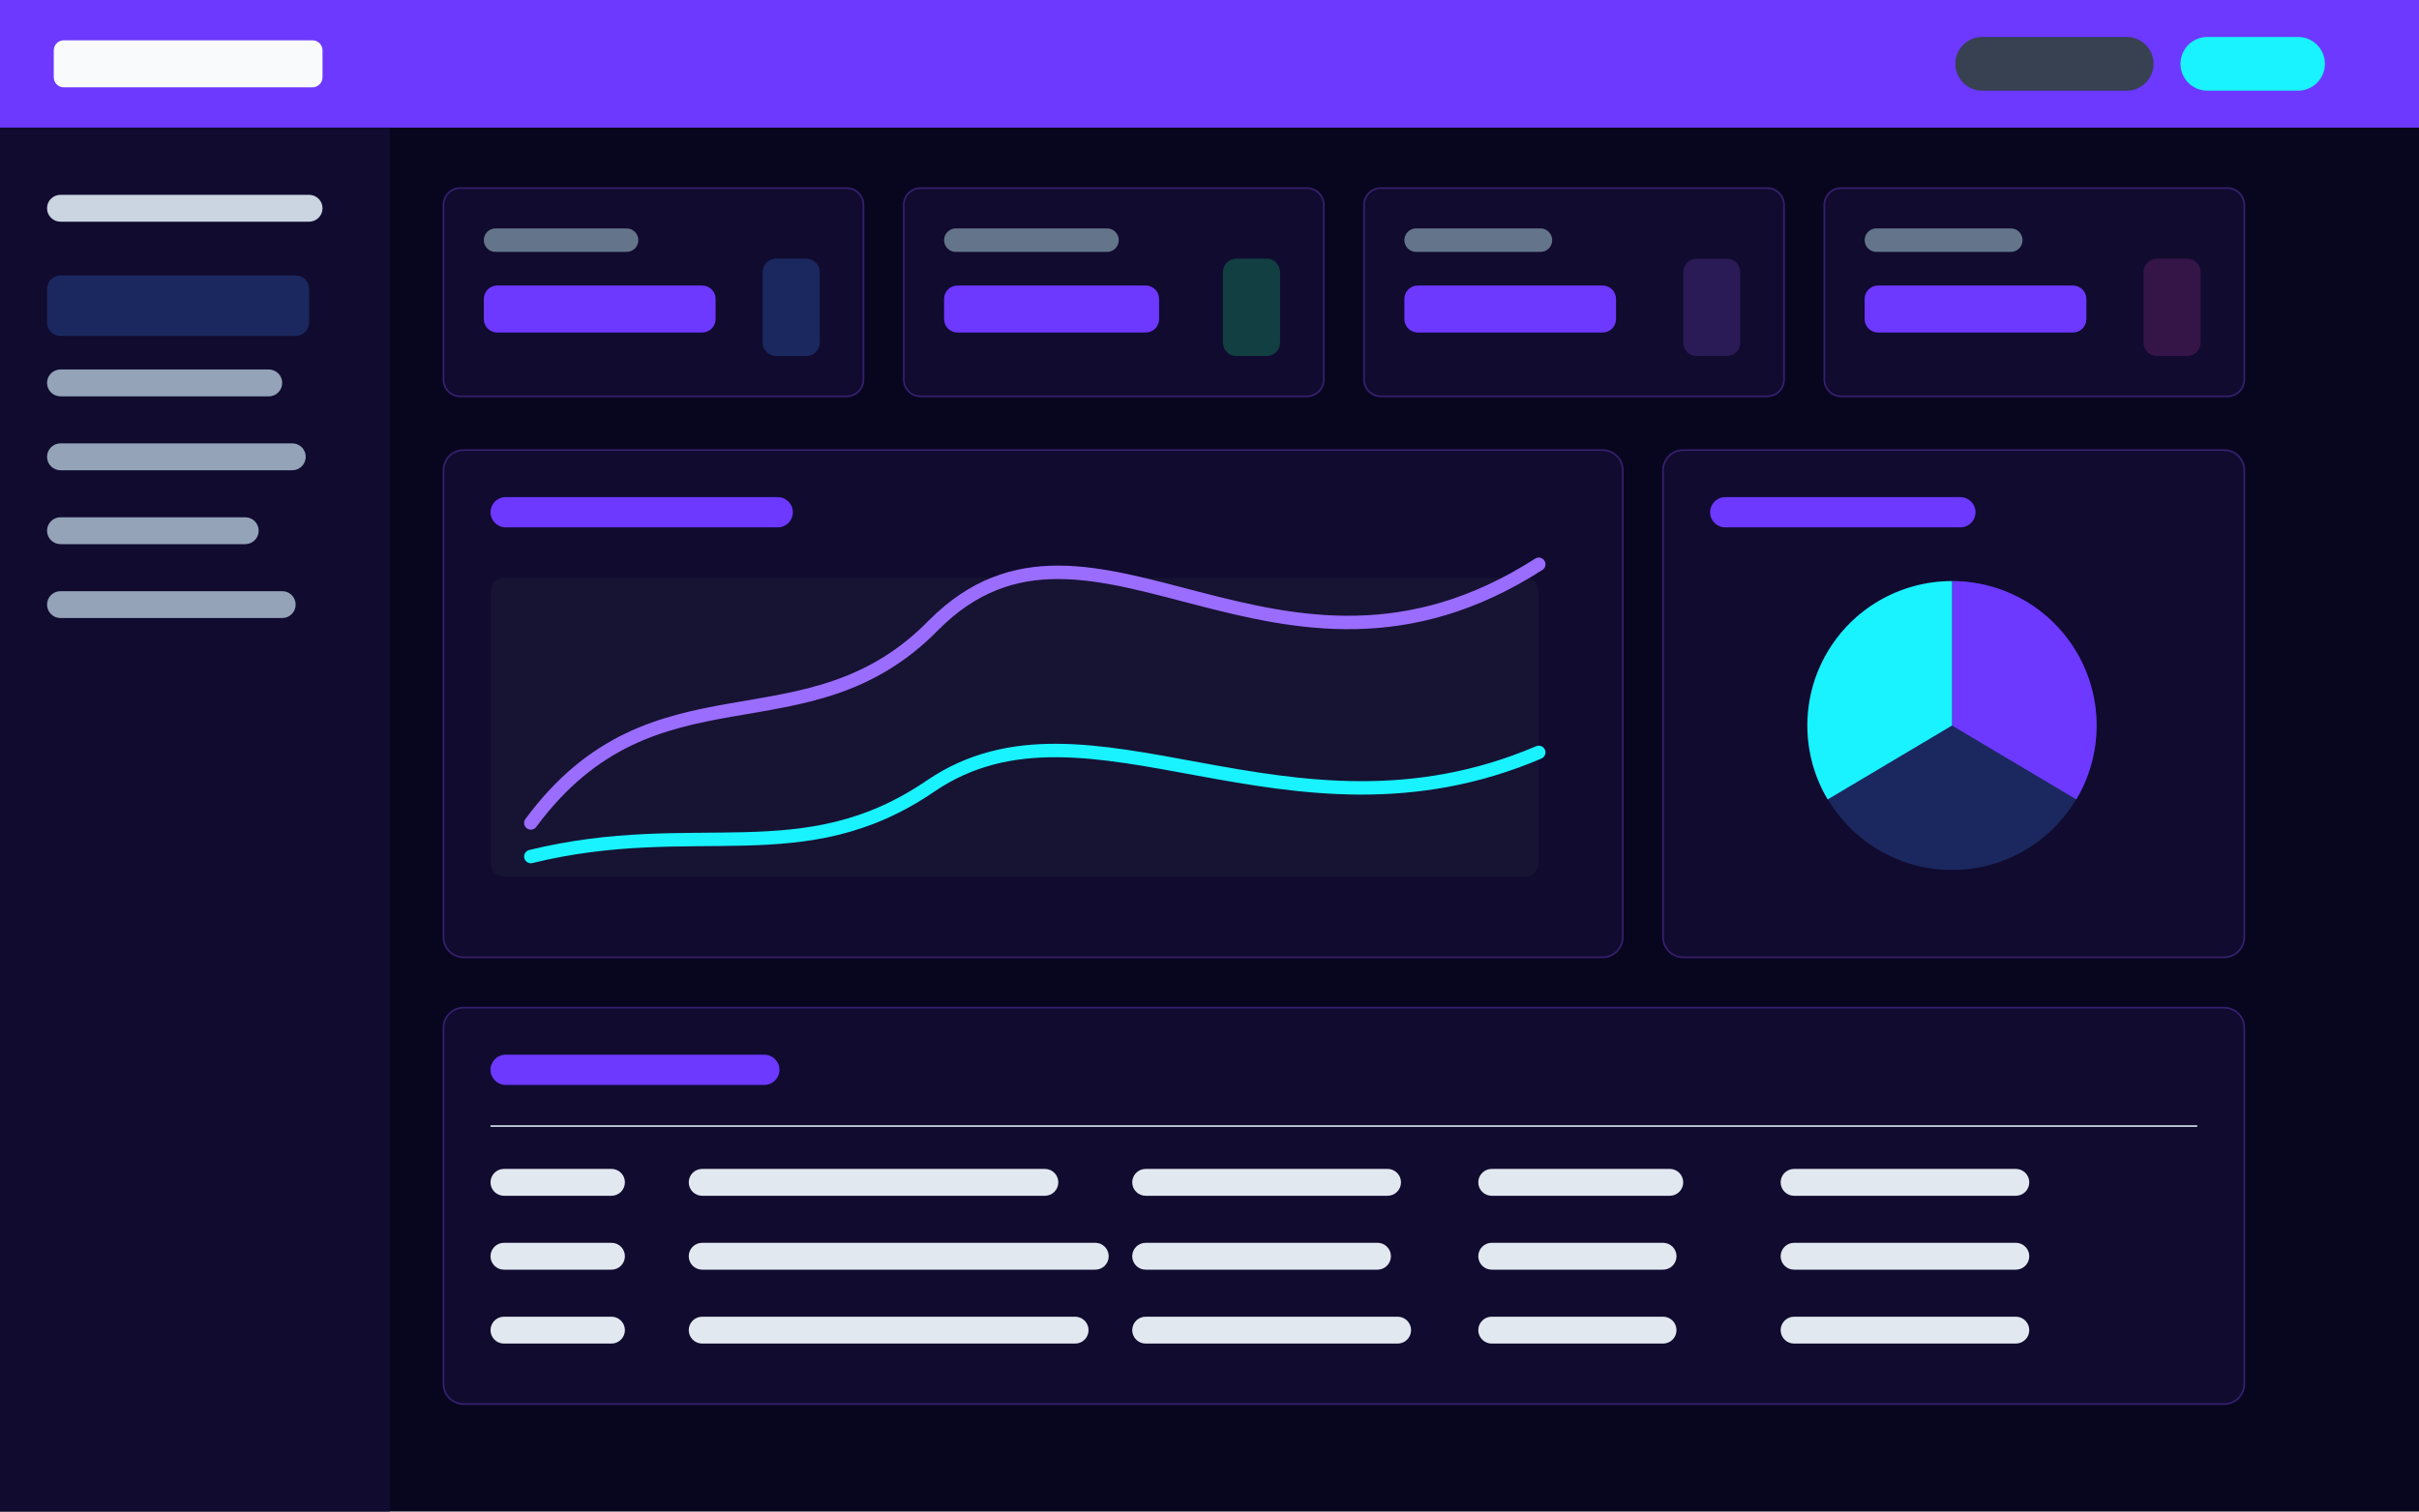
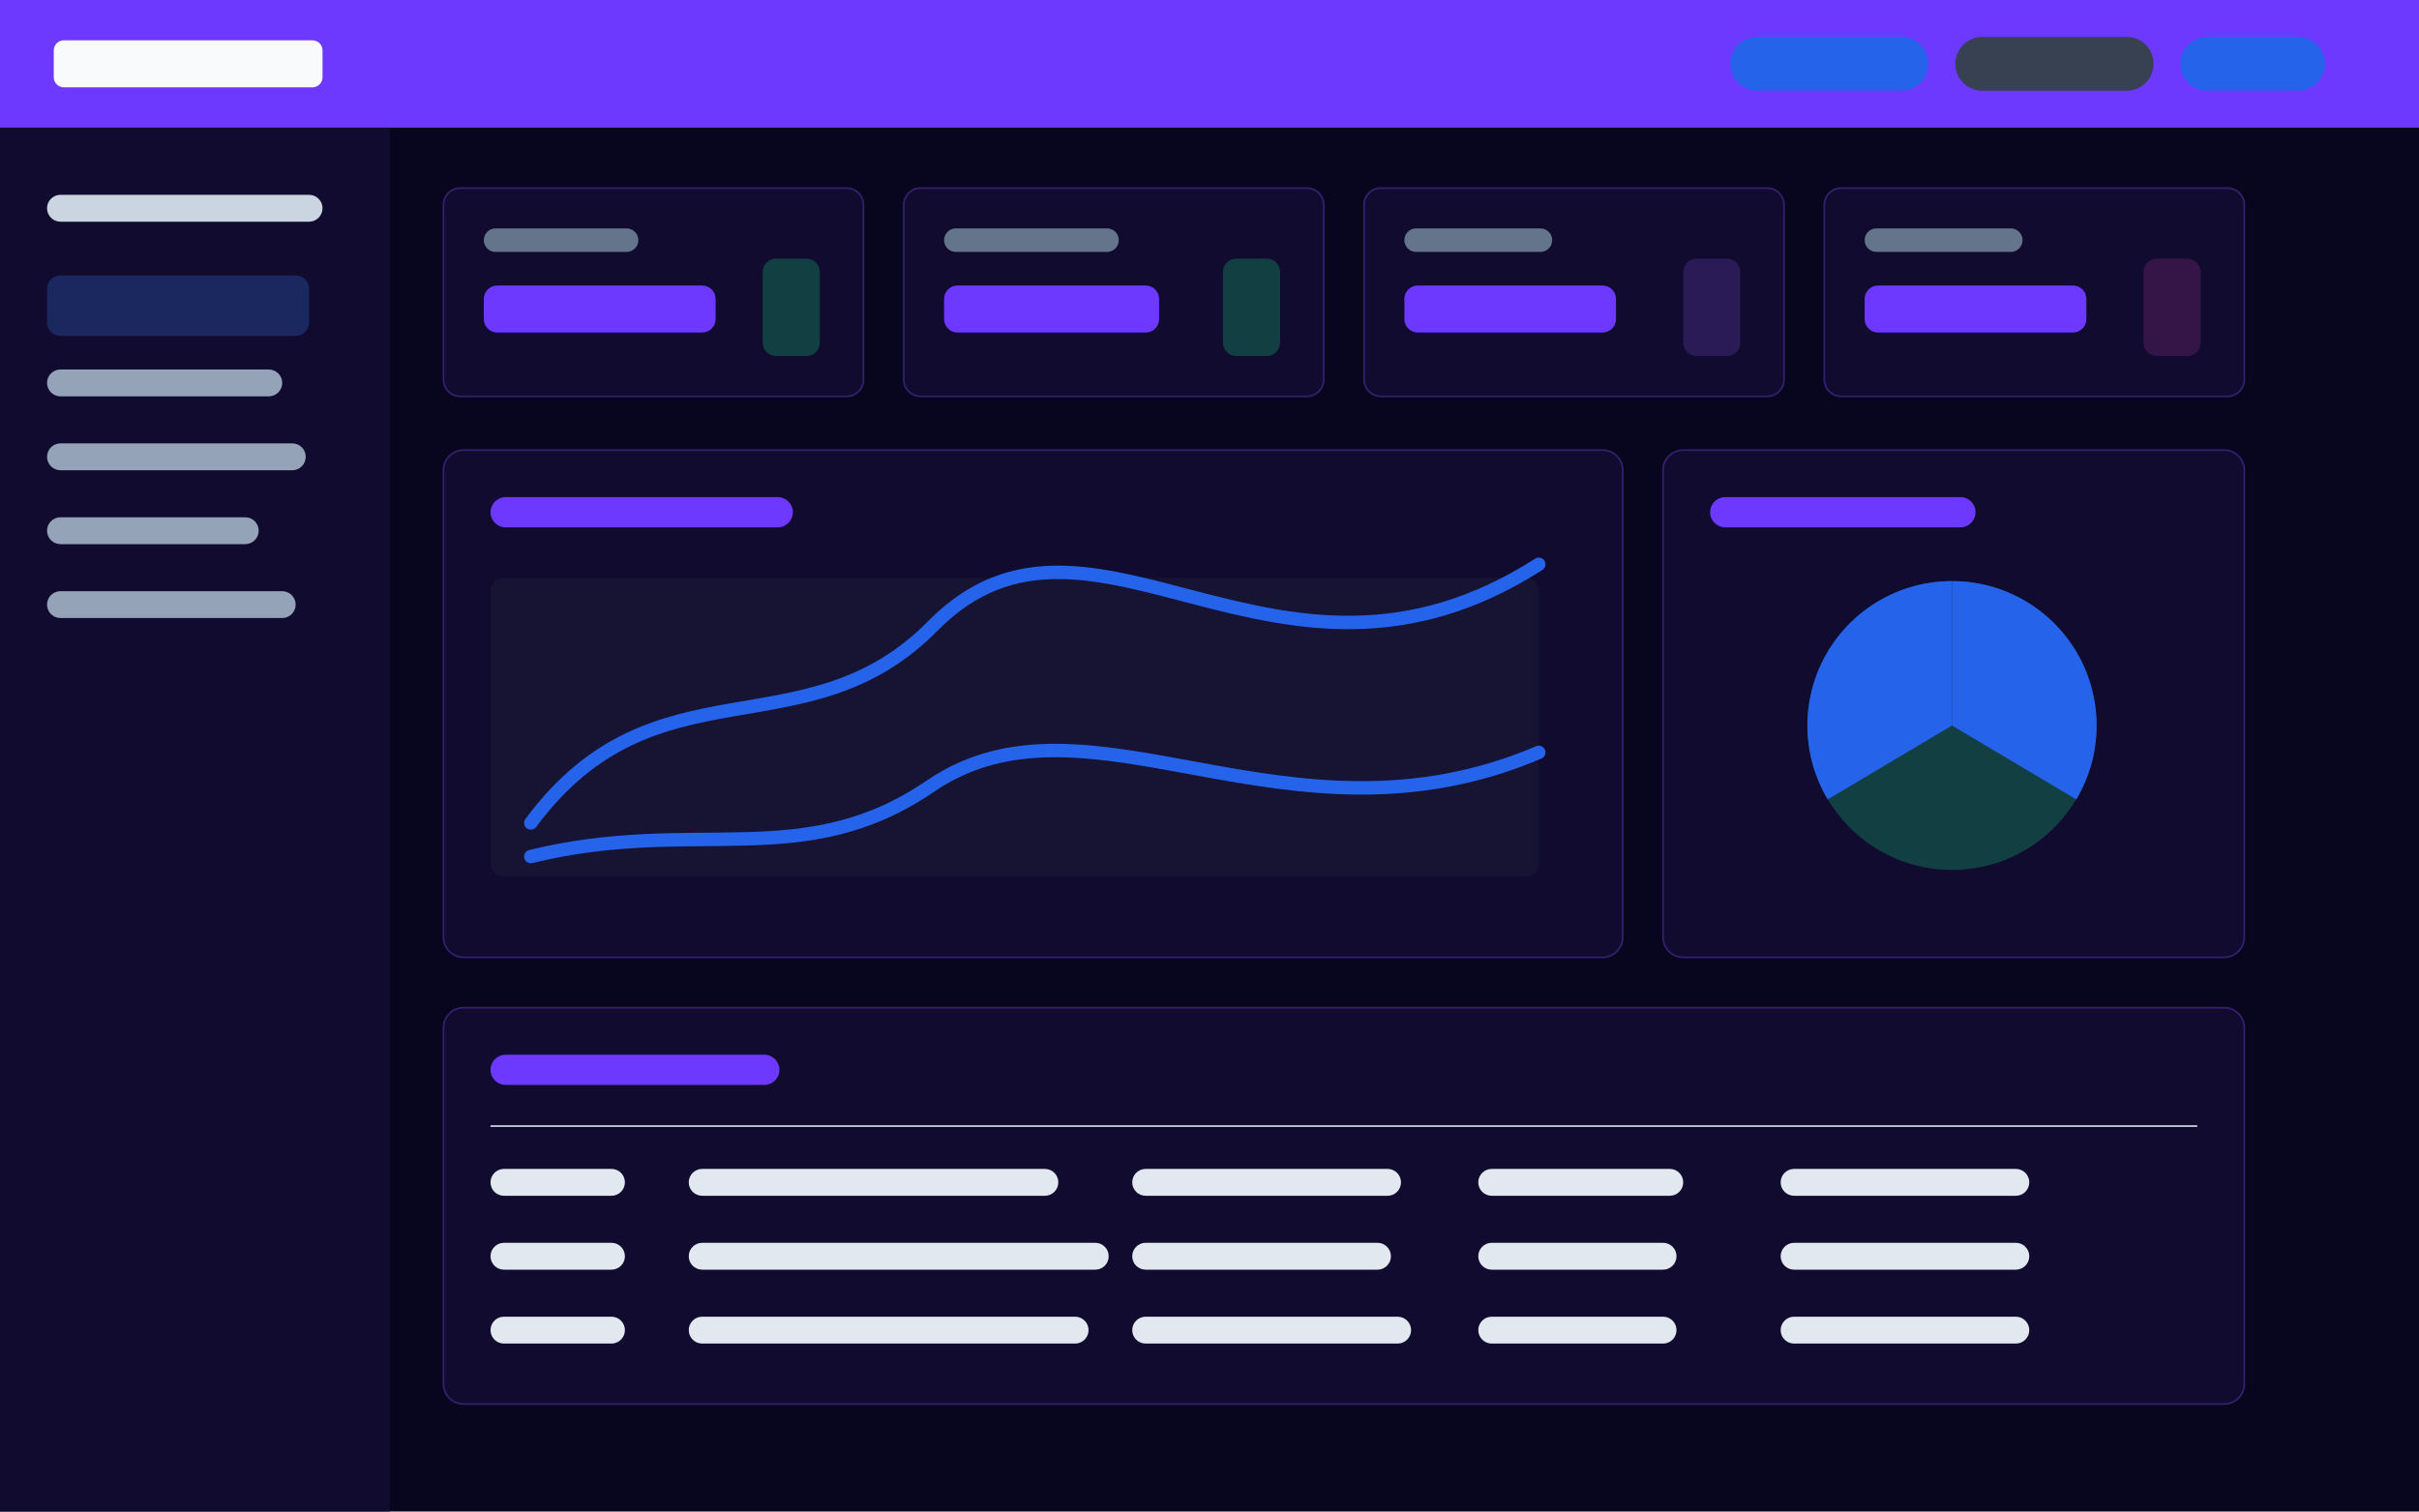
<svg xmlns="http://www.w3.org/2000/svg" fill="none" viewBox="0 0 1440 900">
  <defs>
    <style id="qwen-ref-style">
  rect[fill="#fafafa"], rect[fill="#F8FAFC"] { fill: #08061f; }
  rect[fill="#fff"], rect[fill="#FFF"] { fill: #100b2f; }
  rect[fill="#f4f4f5"], circle[fill="#f4f4f5"], rect[fill="#F1F5F9"], rect[fill="#E2E8F0"] { fill: #171333; }
  rect[fill="#E0F2FE"], circle[fill="#E0F2FE"], circle[fill="#DBEAFE"], rect[fill="#DBEAFE"] { fill: #1a285f; }
-   rect[fill="#DCFCE7"], circle[fill="#DCFCE7"] { fill: #123f42; }
-   rect[fill="#FEF3C7"], circle[fill="#FEF3C7"] { fill: #2a1a55; }
+   rect[fill="#DBEAFE"], circle[fill="#DBEAFE"] { fill: #123f42; }
+   rect[fill="#FEE2E2"], circle[fill="#FEE2E2"] { fill: #2a1a55; }
  rect[fill="#FCE7F3"], circle[fill="#FCE7F3"] { fill: #351447; }
  rect[fill="#E0E7FF"], circle[fill="#E0E7FF"] { fill: #231a5e; }
  rect[fill="#18181b"], rect[fill="#111827"] { fill: #6d38ff; }
  rect[fill="#2563EB"], path[fill="#2563EB"] { fill: #6d38ff; }
-   rect[fill="#10B981"], path[fill="#10B981"] { fill: #19f2ff; }
+   rect[fill="#2563EB"], path[fill="#2563EB"] { fill: #2563EB; }
  text[fill="#18181b"], text[fill="#111827"] { fill: #f8f5ff; }
  text[fill="#71717a"], text[fill="#a1a1aa"], text[fill="#A1A1AA"], text[fill="#64748B"], text[fill="#94A3B8"] { fill: #b7a5e7; }
-   text[fill="#059669"], text[fill="#10B981"] { fill: #19f2ff; }
+   text[fill="#2563EB"], text[fill="#2563EB"] { fill: #2563EB; }
  text[fill="#dc2626"], text[fill="#EF4444"] { fill: #ff6b9d; }
  path[stroke="#18181b"], path[stroke="#111827"] { stroke: #d9b6ff; }
  path[stroke="#2563EB"] { stroke: #9a6dff; }
-   path[stroke="#10B981"] { stroke: #19f2ff; }
+   path[stroke="#2563EB"] { stroke: #2563EB; }
  rect[stroke="#e4e4e7"], circle[stroke="#e4e4e7"], line[stroke="#e4e4e7"], rect[stroke="#CBD5E1"], circle[stroke="#CBD5E1"], line[stroke="#CBD5E1"], rect[stroke="#E2E8F0"] { stroke: #35206e; }
</style>
  </defs>
  <rect width="1440" height="900" fill="#F8FAFC" />
  <rect width="1440" height="76" x="0" y="0" fill="#111827" />
  <rect width="160" height="28" x="32" y="24" fill="#F9FAFB" rx="6" />
  <rect width="118" height="32" x="1030" y="22" fill="#2563EB" rx="16" />
  <rect width="118" height="32" x="1164" y="22" fill="#374151" rx="16" />
-   <rect width="86" height="32" x="1298" y="22" fill="#10B981" rx="16" />
+   <rect width="86" height="32" x="1298" y="22" fill="#2563EB" rx="16" />
  <rect width="232" height="824" x="0" y="76" fill="#FFF" />
  <rect width="164" height="16" x="28" y="116" fill="#CBD5E1" rx="8" />
  <rect width="156" height="36" x="28" y="164" fill="#E0F2FE" rx="8" />
  <rect width="140" height="16" x="28" y="220" fill="#94A3B8" rx="8" />
  <rect width="154" height="16" x="28" y="264" fill="#94A3B8" rx="8" />
  <rect width="126" height="16" x="28" y="308" fill="#94A3B8" rx="8" />
  <rect width="148" height="16" x="28" y="352" fill="#94A3B8" rx="8" />
  <rect width="250" height="124" x="264" y="112" fill="#FFF" stroke="#CBD5E1" rx="10" />
  <rect width="92" height="14" x="288" y="136" fill="#64748B" rx="7" />
  <rect width="138" height="28" x="288" y="170" fill="#111827" rx="8" />
  <rect width="34" height="58" x="454" y="154" fill="#DBEAFE" rx="8" />
  <rect width="250" height="124" x="538" y="112" fill="#FFF" stroke="#CBD5E1" rx="10" />
  <rect width="104" height="14" x="562" y="136" fill="#64748B" rx="7" />
  <rect width="128" height="28" x="562" y="170" fill="#111827" rx="8" />
-   <rect width="34" height="58" x="728" y="154" fill="#DCFCE7" rx="8" />
+   <rect width="34" height="58" x="728" y="154" fill="#DBEAFE" rx="8" />
  <rect width="250" height="124" x="812" y="112" fill="#FFF" stroke="#CBD5E1" rx="10" />
  <rect width="88" height="14" x="836" y="136" fill="#64748B" rx="7" />
  <rect width="126" height="28" x="836" y="170" fill="#111827" rx="8" />
-   <rect width="34" height="58" x="1002" y="154" fill="#FEF3C7" rx="8" />
+   <rect width="34" height="58" x="1002" y="154" fill="#FEE2E2" rx="8" />
  <rect width="250" height="124" x="1086" y="112" fill="#FFF" stroke="#CBD5E1" rx="10" />
  <rect width="94" height="14" x="1110" y="136" fill="#64748B" rx="7" />
  <rect width="132" height="28" x="1110" y="170" fill="#111827" rx="8" />
  <rect width="34" height="58" x="1276" y="154" fill="#FCE7F3" rx="8" />
  <rect width="702" height="302" x="264" y="268" fill="#FFF" stroke="#CBD5E1" rx="12" />
  <rect width="180" height="18" x="292" y="296" fill="#111827" rx="9" />
  <rect width="624" height="178" x="292" y="344" fill="#F1F5F9" rx="8" />
  <path stroke="#2563EB" stroke-linecap="round" stroke-width="8" d="M316 490 C390 390 480 450 556 372 C650 278 760 436 916 336" />
-   <path stroke="#10B981" stroke-linecap="round" stroke-width="8" d="M316 510 C414 486 478 520 554 468 C648 404 766 512 916 448" />
+   <path stroke="#2563EB" stroke-linecap="round" stroke-width="8" d="M316 510 C414 486 478 520 554 468 C648 404 766 512 916 448" />
  <rect width="346" height="302" x="990" y="268" fill="#FFF" stroke="#CBD5E1" rx="12" />
  <rect width="158" height="18" x="1018" y="296" fill="#111827" rx="9" />
  <circle cx="1162" cy="432" r="86" fill="#DBEAFE" />
  <path fill="#2563EB" d="M1162 346 A86 86 0 0 1 1236 476 L1162 432 Z" />
-   <path fill="#10B981" d="M1162 346 A86 86 0 0 0 1088 476 L1162 432 Z" />
+   <path fill="#2563EB" d="M1162 346 A86 86 0 0 0 1088 476 L1162 432 Z" />
  <rect width="1072" height="236" x="264" y="600" fill="#FFF" stroke="#CBD5E1" rx="12" />
  <rect width="172" height="18" x="292" y="628" fill="#111827" rx="9" />
  <rect width="1016" height="1" x="292" y="670" fill="#CBD5E1" />
  <g fill="#E2E8F0">
    <rect width="80" height="16" x="292" y="696" rx="8" />
    <rect width="220" height="16" x="410" y="696" rx="8" />
    <rect width="160" height="16" x="674" y="696" rx="8" />
    <rect width="122" height="16" x="880" y="696" rx="8" />
    <rect width="148" height="16" x="1060" y="696" rx="8" />
    <rect width="80" height="16" x="292" y="740" rx="8" />
    <rect width="250" height="16" x="410" y="740" rx="8" />
    <rect width="154" height="16" x="674" y="740" rx="8" />
    <rect width="118" height="16" x="880" y="740" rx="8" />
    <rect width="148" height="16" x="1060" y="740" rx="8" />
    <rect width="80" height="16" x="292" y="784" rx="8" />
    <rect width="238" height="16" x="410" y="784" rx="8" />
    <rect width="166" height="16" x="674" y="784" rx="8" />
    <rect width="118" height="16" x="880" y="784" rx="8" />
    <rect width="148" height="16" x="1060" y="784" rx="8" />
  </g>
</svg>
